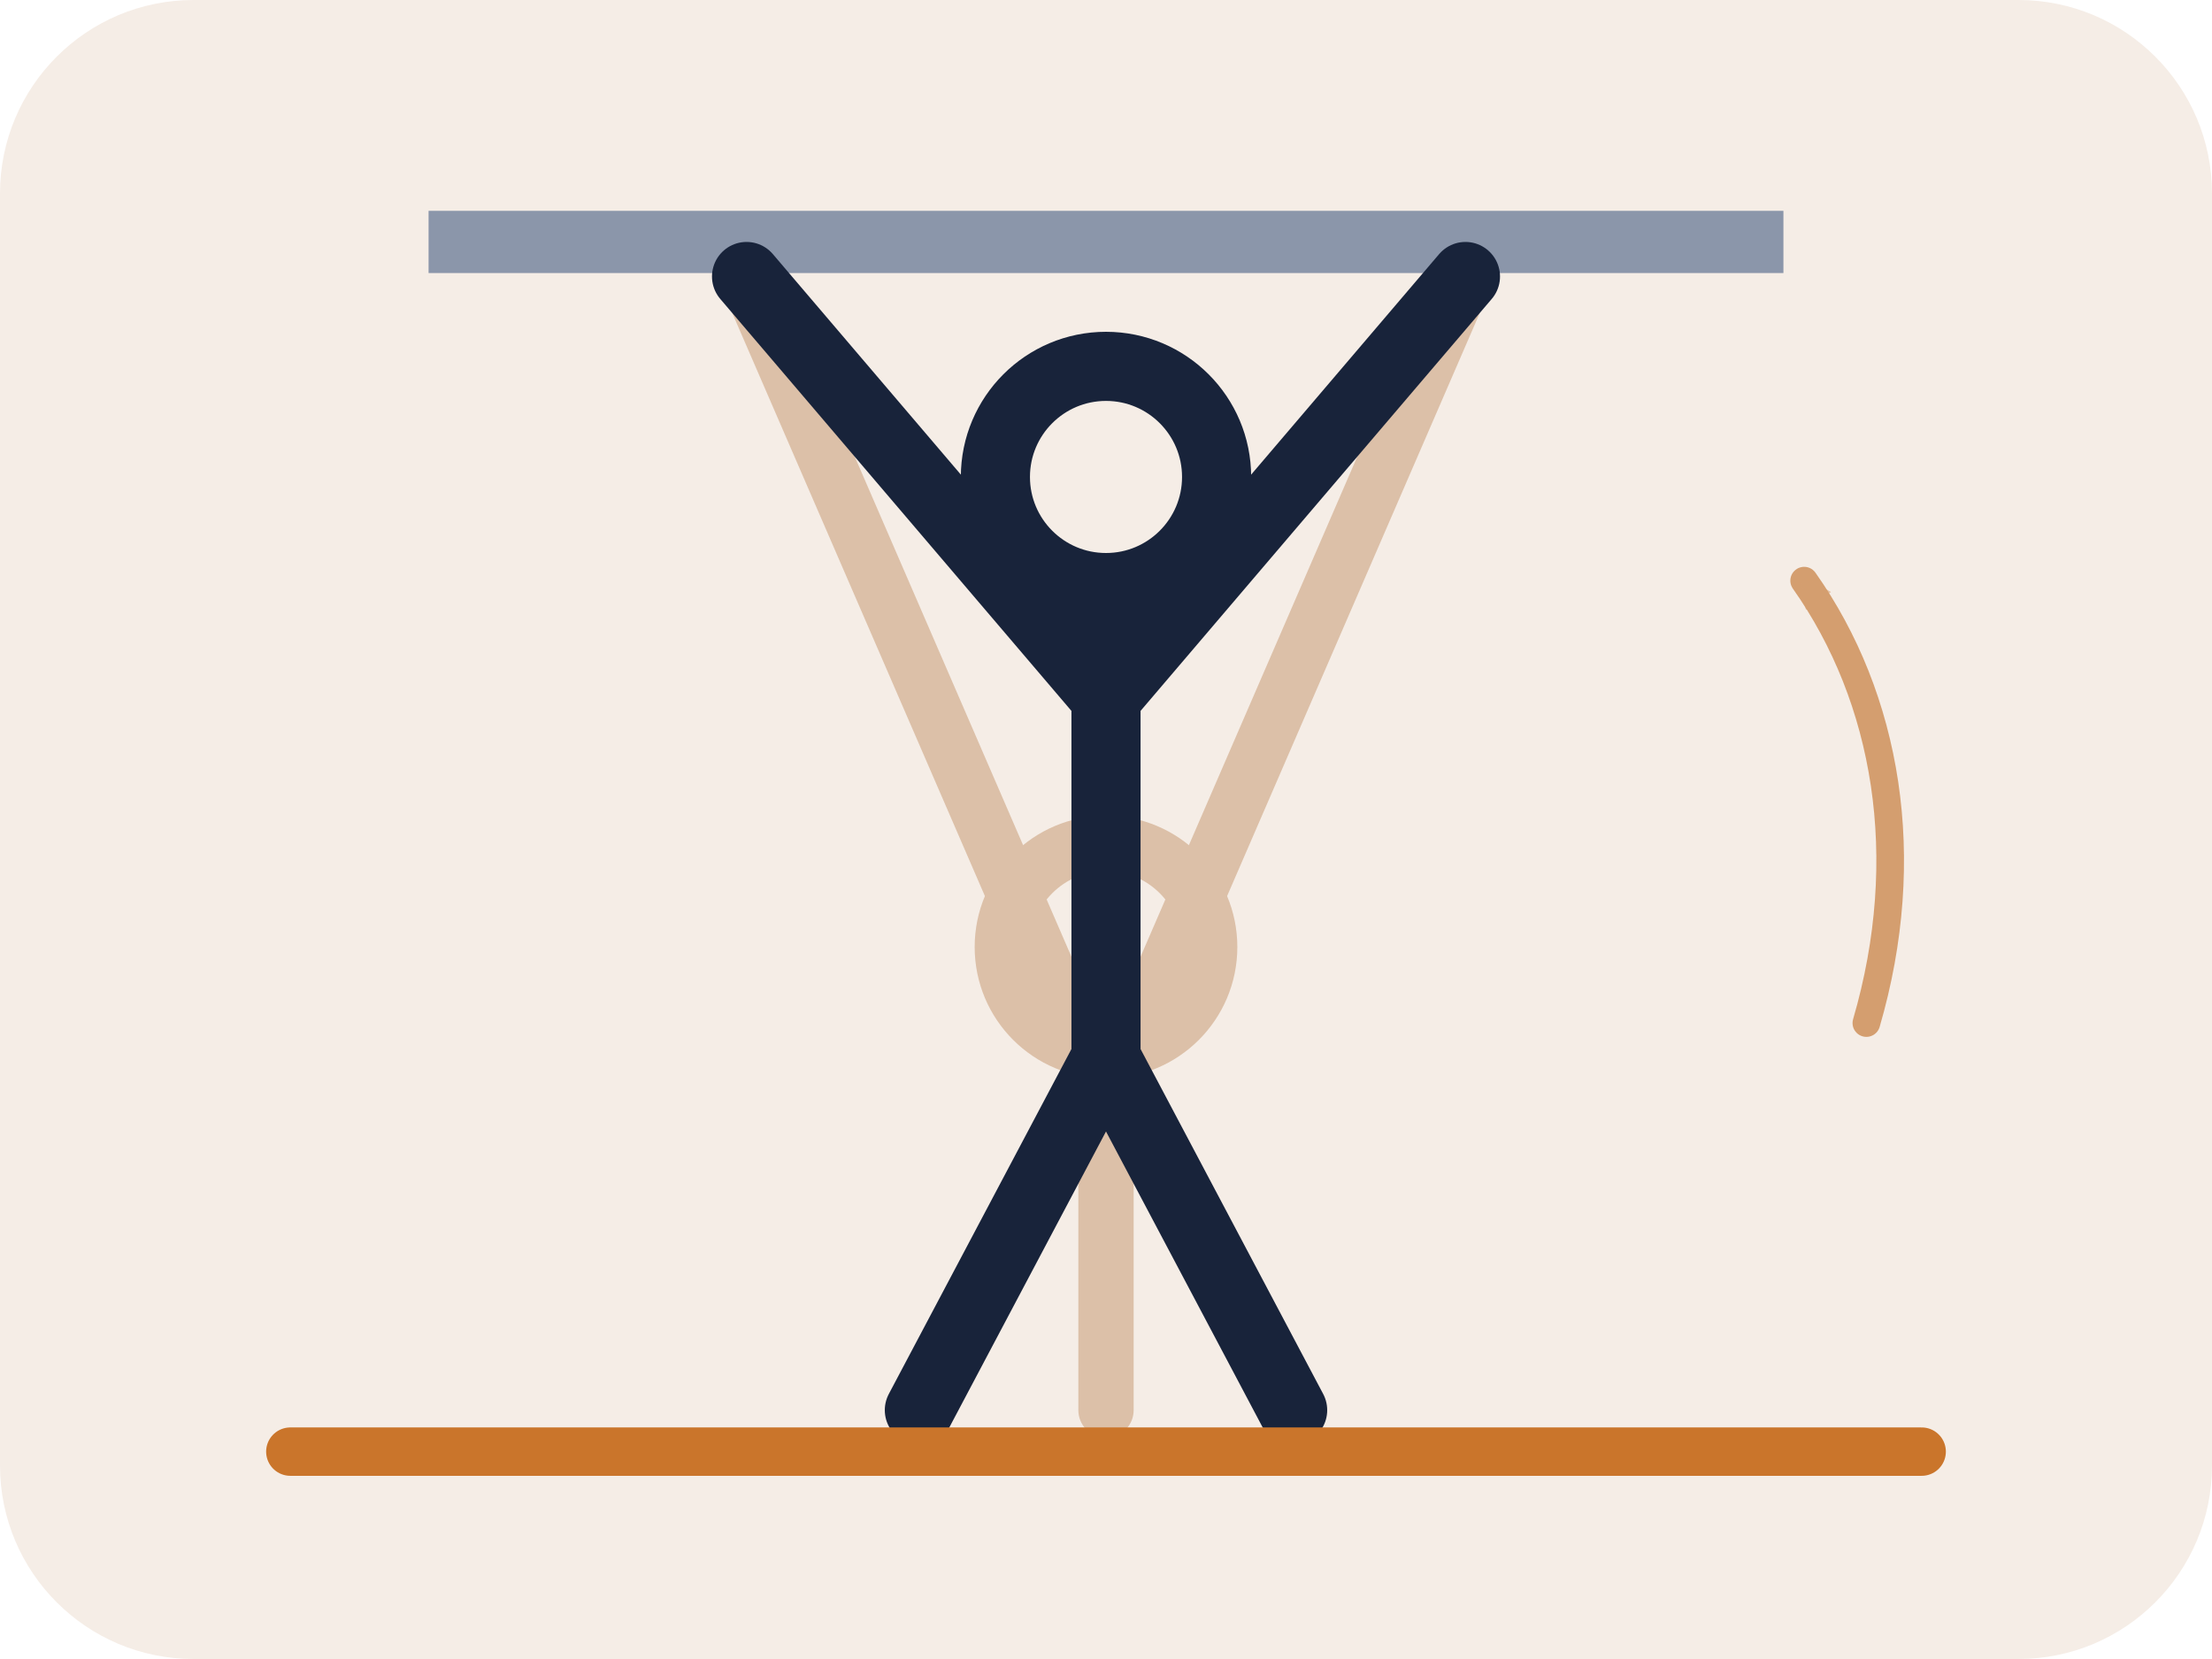
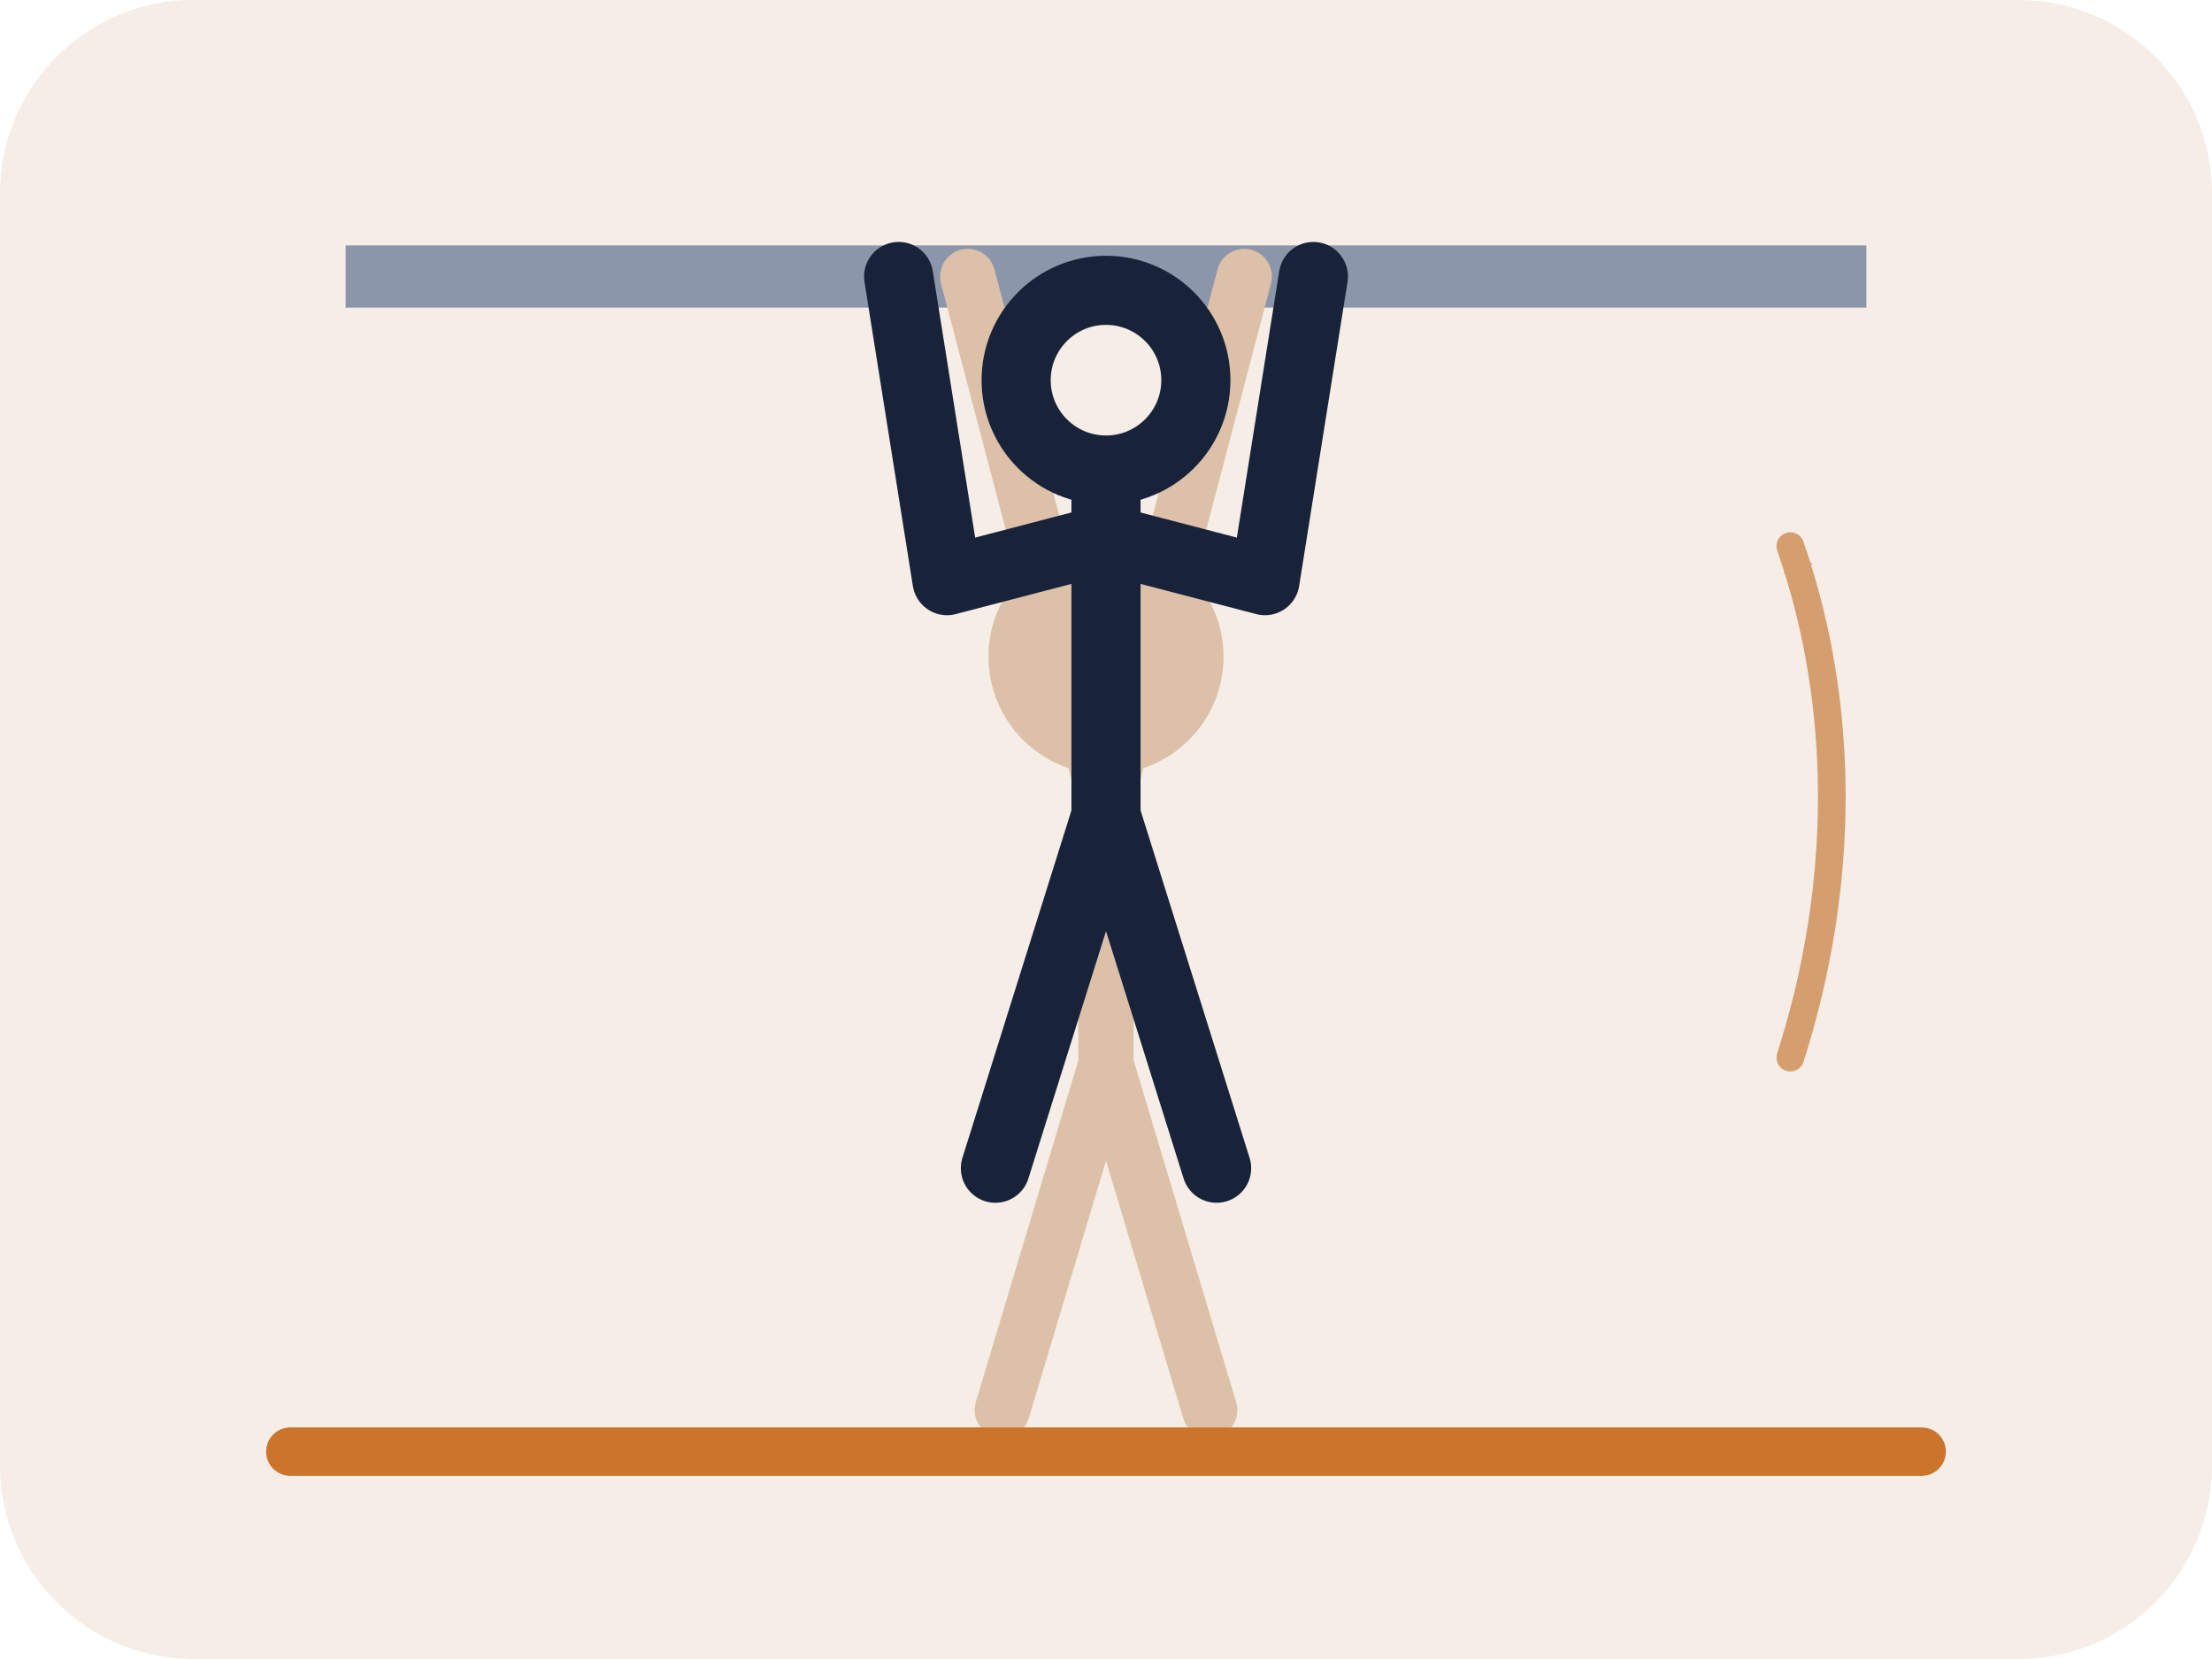
<svg xmlns="http://www.w3.org/2000/svg" viewBox="0 0 320 240" role="img" aria-labelledby="title">
  <defs>
    <marker id="motion-arrow" viewBox="0 0 10 10" refX="8" refY="5" markerWidth="4.5" markerHeight="4.5" markerUnits="userSpaceOnUse" orient="auto-start-reverse">
      <path d="M0 0 10 5 0 10Z" fill="hsl(28 55% 52%)" opacity=".55" />
    </marker>
  </defs>
  <rect width="320" height="240" rx="28" fill="hsl(28 42% 93%)" />
-   <path d="M62 35H258" stroke="#8b96aa" stroke-width="9" />
+   <path d="M50 40H270" stroke="#8b96aa" stroke-width="9" />
  <g data-pose="start" fill="none" stroke="hsl(28 42% 76%)" stroke-width="8" stroke-linecap="round" stroke-linejoin="round">
-     <circle cx="160" cy="137" r="15" />
-     <path d="M160 155V204M160 160L108 40M160 160L212 40" />
+     <circle cx="160" cy="95" r="13" />
+     <path d="M160 111V154M160 116L140 40M160 116L180 40M160 154L145 204M160 154L175 204" />
  </g>
  <g data-pose="finish" fill="none" stroke="#18233a" stroke-width="10" stroke-linecap="round" stroke-linejoin="round">
-     <circle cx="160" cy="69" r="16" />
-     <path d="M160 88V153M160 101L108 40M160 101L212 40M160 153L133 204M160 153L187 204" />
+     <circle cx="160" cy="55" r="13" />
+     <path d="M160 71V118M160 78L137 84L130 40M160 78L183 84L190 40M160 118L144 169M160 118L176 169" />
  </g>
-   <path d="M270 148C277 124 273 101 261 84" fill="none" stroke="hsl(28 55% 52%)" stroke-width="4" stroke-linecap="round" opacity=".72" marker-end="url(#motion-arrow)" />
+   <path d="M259 153C267 128 267 102 259 79" fill="none" stroke="hsl(28 55% 52%)" stroke-width="4" stroke-linecap="round" opacity=".72" marker-end="url(#motion-arrow)" />
  <path d="M42 210H278" stroke="hsl(28 65% 48%)" stroke-width="7" stroke-linecap="round" />
</svg>
